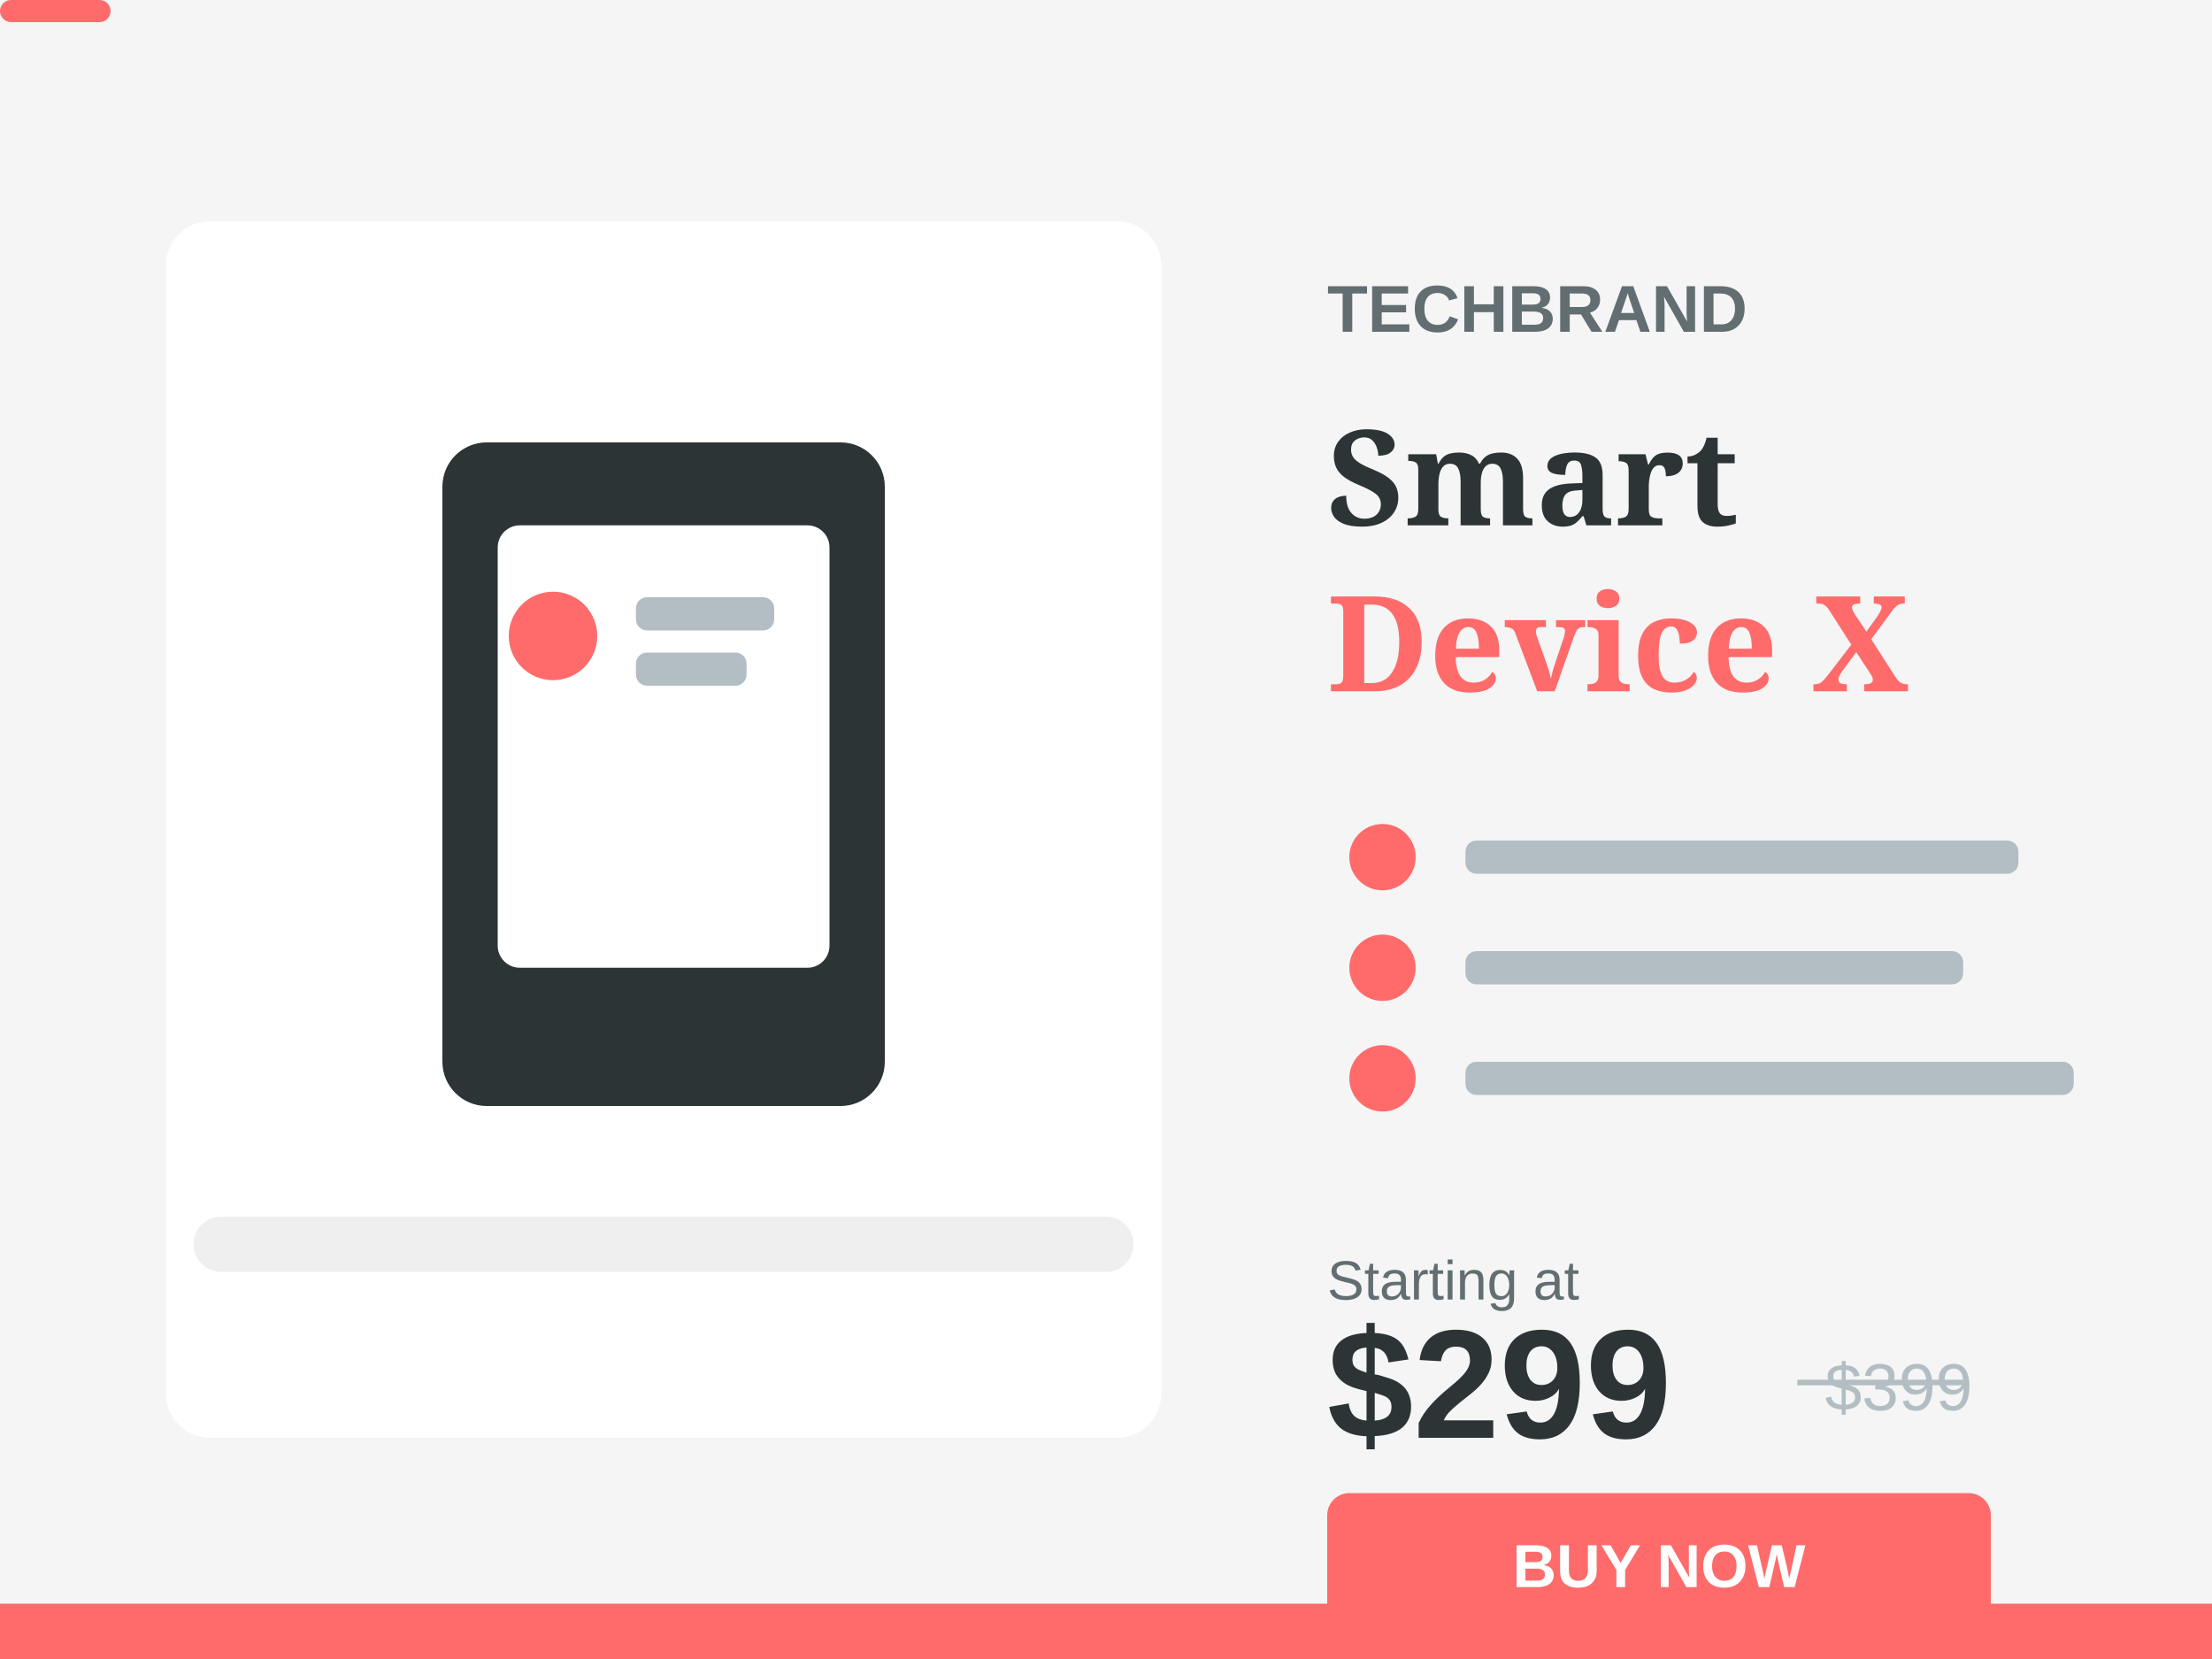
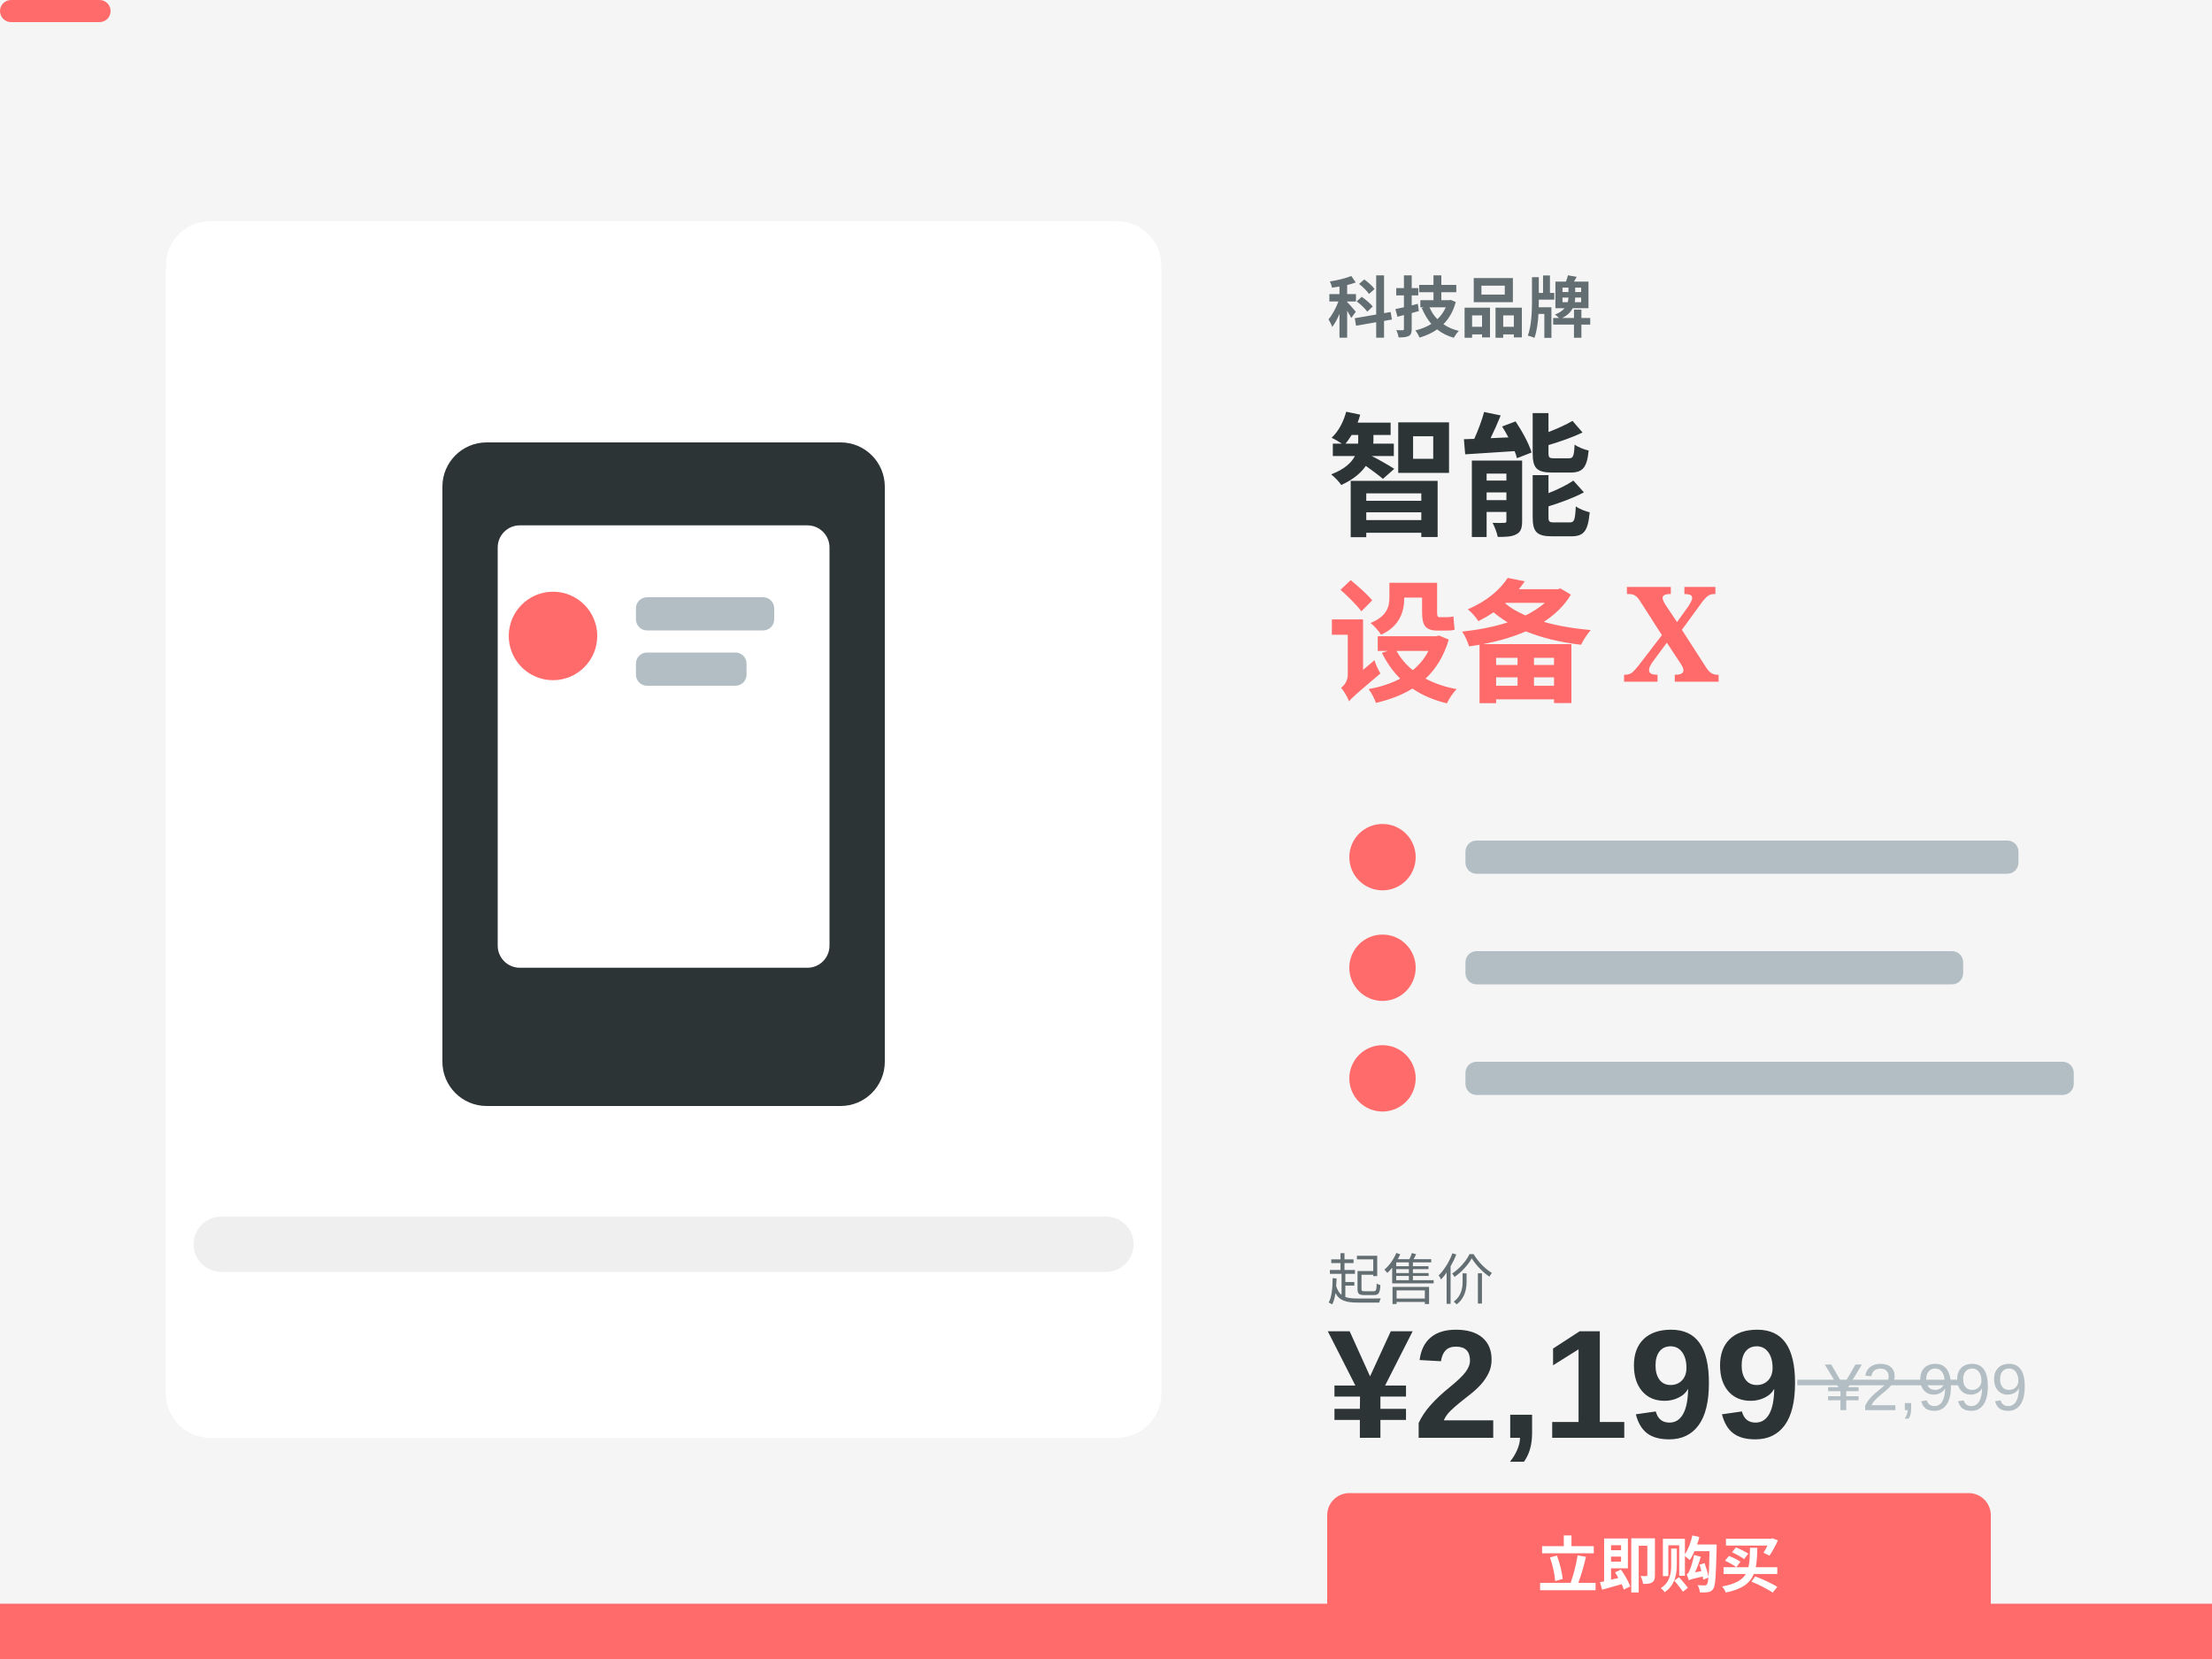
<svg xmlns="http://www.w3.org/2000/svg" viewBox="0 0 400 300">
  <rect id="background" class="background" width="400" height="300" fill="#f5f5f5" />
  <rect id="product-bg" class="secondary" x="30" y="40" width="180" height="220" rx="8" fill="#ffffff" />
  <rect id="product-shadow" class="background" x="35" y="220" width="170" height="10" rx="5" fill="#e0e0e0" opacity="0.5" />
  <rect id="product-body" class="primary" x="80" y="80" width="80" height="120" rx="8" fill="#2d3436" />
  <rect id="product-screen" class="background" x="90" y="95" width="60" height="80" rx="4" fill="#ffffff" />
  <rect id="product-button" class="accent" cx="120" cy="190" width="20" height="4" rx="2" fill="#ff6b6b" />
  <circle id="product-deco-1" class="accent" cx="100" cy="115" r="8" fill="#ff6b6b" />
  <rect id="product-deco-2" class="secondary" x="115" y="108" width="25" height="6" rx="2" fill="#b2bec3" />
  <rect id="product-deco-3" class="secondary" x="115" y="118" width="20" height="6" rx="2" fill="#b2bec3" />
-   <text id="brand-name" class="text" x="240" y="60" font-family="Arial, sans-serif" font-size="12" font-weight="bold" fill="#636e72" data-fixed-color="black">TECHBRAND</text>
-   <text id="product-name" class="text" x="240" y="95" font-family="Georgia, serif" font-size="24" font-weight="bold" fill="#2d3436" data-fixed-color="black">Smart</text>
-   <text id="product-name-2" class="accent" x="240" y="125" font-family="Georgia, serif" font-size="24" font-weight="bold" fill="#ff6b6b" data-fixed-color="black">Device X</text>
+   <text id="brand-name" class="text" x="240" y="60" font-family="Arial, sans-serif" font-size="12" font-weight="bold" fill="#636e72" data-fixed-color="black">科技品牌</text>
+   <text id="product-name" class="text" x="240" y="95" font-family="Georgia, serif" font-size="24" font-weight="bold" fill="#2d3436" data-fixed-color="black">智能</text>
+   <text id="product-name-2" class="accent" x="240" y="125" font-family="Georgia, serif" font-size="24" font-weight="bold" fill="#ff6b6b" data-fixed-color="black">设备 X</text>
  <g id="feature-1">
    <circle id="feature-icon-1" class="accent" cx="250" cy="155" r="6" fill="#ff6b6b" />
    <rect id="feature-text-1" class="primary" x="265" y="152" width="100" height="6" rx="2" fill="#b2bec3" />
  </g>
  <g id="feature-2">
    <circle id="feature-icon-2" class="accent" cx="250" cy="175" r="6" fill="#ff6b6b" />
    <rect id="feature-text-2" class="primary" x="265" y="172" width="90" height="6" rx="2" fill="#b2bec3" />
  </g>
  <g id="feature-3">
    <circle id="feature-icon-3" class="accent" cx="250" cy="195" r="6" fill="#ff6b6b" />
    <rect id="feature-text-3" class="primary" x="265" y="192" width="110" height="6" rx="2" fill="#b2bec3" />
  </g>
-   <text id="price-label" class="secondary" x="240" y="235" font-family="Arial, sans-serif" font-size="10" fill="#636e72" data-fixed-color="black">Starting at</text>
-   <text id="price-value" class="text" x="240" y="260" font-family="Arial, sans-serif" font-size="28" font-weight="bold" fill="#2d3436" data-fixed-color="black">$299</text>
-   <text id="price-old" class="secondary" x="330" y="255" font-family="Arial, sans-serif" font-size="12" fill="#b2bec3" data-fixed-color="black">$399</text>
+   <text id="price-label" class="secondary" x="240" y="235" font-family="Arial, sans-serif" font-size="10" fill="#636e72" data-fixed-color="black">起售价</text>
+   <text id="price-value" class="text" x="240" y="260" font-family="Arial, sans-serif" font-size="28" font-weight="bold" fill="#2d3436" data-fixed-color="black">¥2,199</text>
+   <text id="price-old" class="secondary" x="330" y="255" font-family="Arial, sans-serif" font-size="12" fill="#b2bec3" data-fixed-color="black">¥2,999</text>
  <line id="price-strike" x1="325" y1="250" x2="355" y2="250" stroke="#b2bec3" stroke-width="1" />
  <rect id="buy-btn" class="accent" x="240" y="270" width="120" height="25" rx="4" fill="#ff6b6b" />
-   <text id="buy-text" class="text" x="300" y="287" text-anchor="middle" font-family="Arial, sans-serif" font-size="11" font-weight="bold" fill="#ffffff" data-fixed-color="black">BUY NOW</text>
+   <text id="buy-text" class="text" x="300" y="287" text-anchor="middle" font-family="Arial, sans-serif" font-size="11" font-weight="bold" fill="#ffffff" data-fixed-color="black">立即购买</text>
  <rect id="bottom-accent" class="accent" x="0" y="290" width="400" height="10" fill="#ff6b6b" />
</svg>
